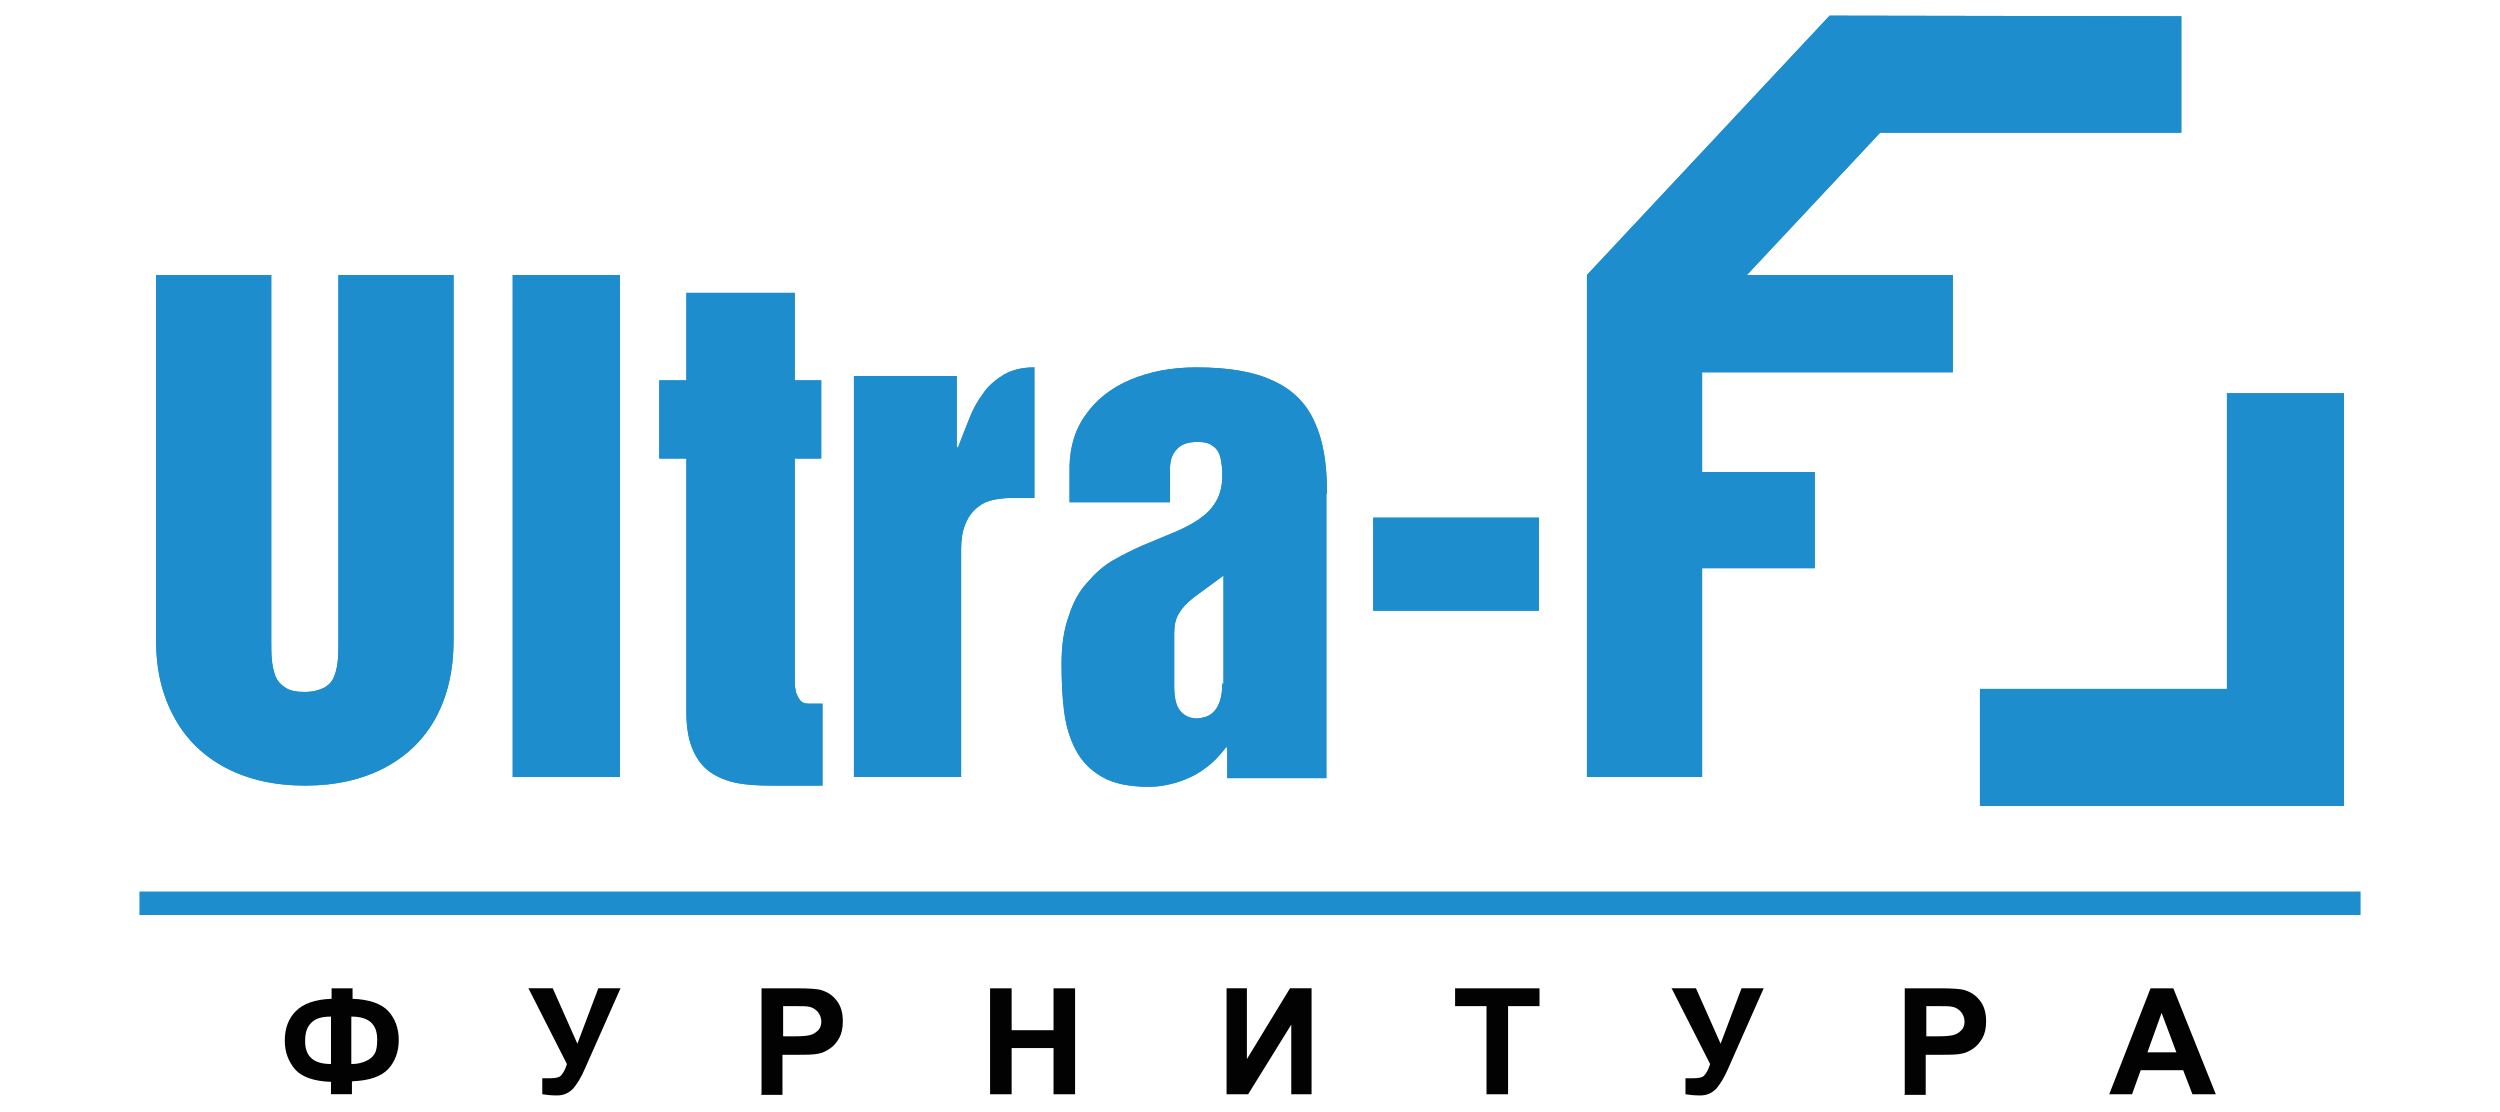
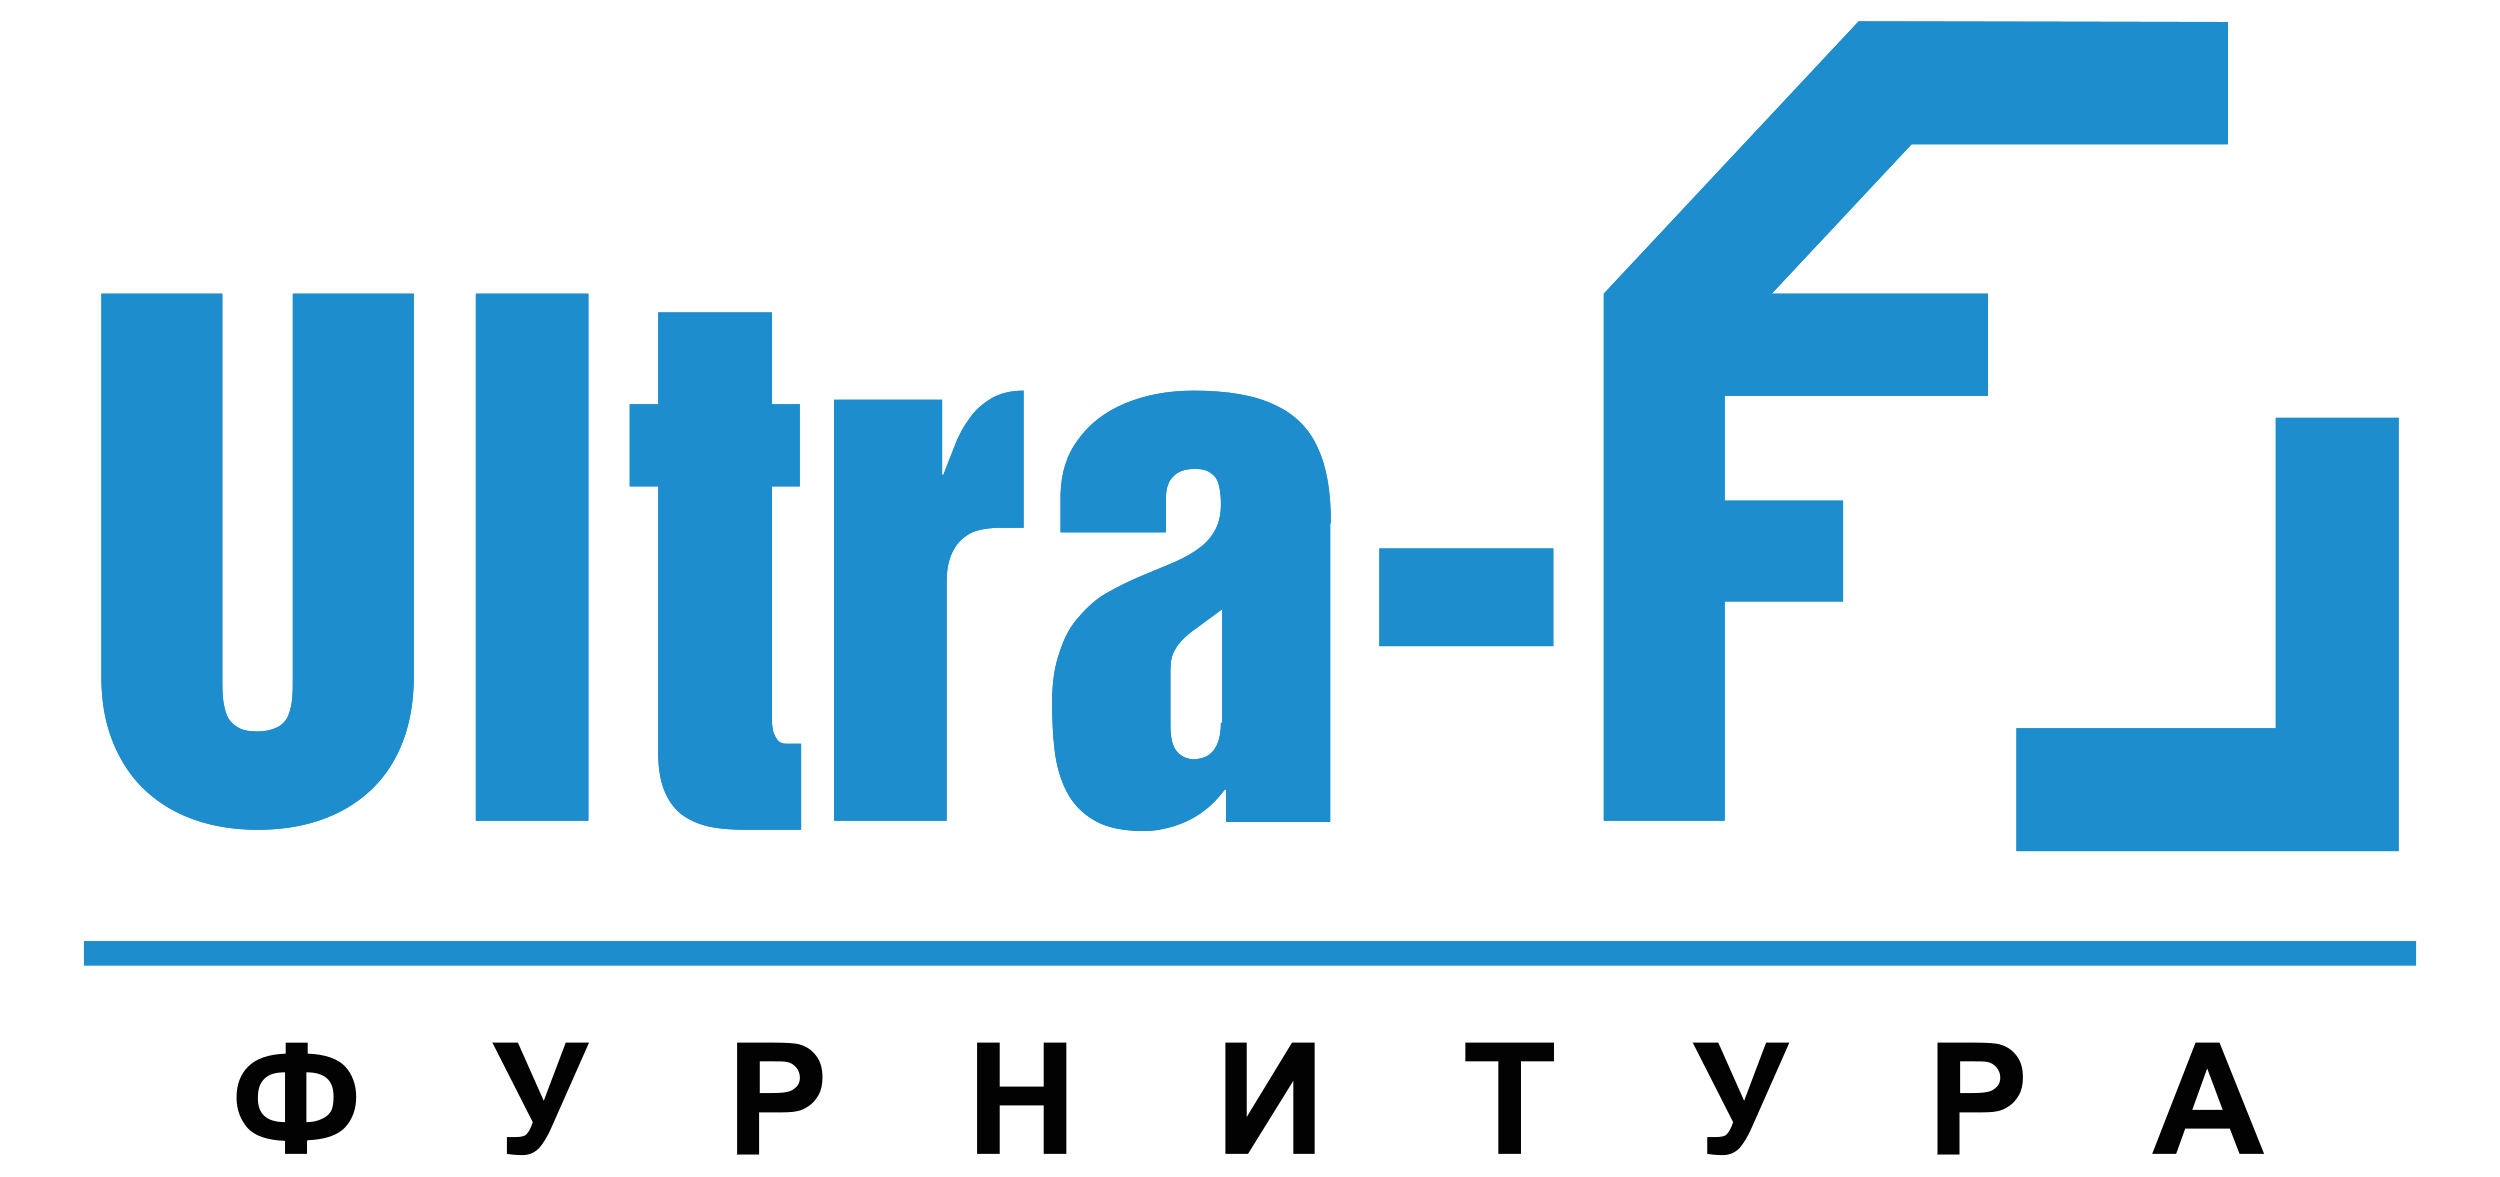
- <svg xmlns="http://www.w3.org/2000/svg" version="1.1" id="Layer_1" x="0px" y="0px" width="180px" height="80px" viewBox="0 0 150 70" enable-background="new 0 0 150 70" xml:space="preserve">
+ <svg xmlns="http://www.w3.org/2000/svg" version="1.1" id="Layer_1" x="0px" y="0px" width="170px" height="80px" viewBox="0 0 150 70" enable-background="new 0 0 150 70" xml:space="preserve">
  <g id="layer">
    <g id="_256306454960">
      <polygon fill="#1D8DCD" points="5.034,56.168 144.967,56.168 144.967,57.646 5.034,57.646   " />
      <path fill="#020202" d="M18.422,68.157v0.779h-1.32v-0.779c-1.086-0.038-1.825-0.309-2.25-0.772    c-0.427-0.506-0.66-1.089-0.66-1.825c0-0.777,0.232-1.397,0.698-1.861c0.465-0.466,1.202-0.738,2.251-0.775v-0.66h1.32v0.66    c1.046,0.037,1.823,0.31,2.25,0.775c0.427,0.464,0.66,1.084,0.66,1.823c0,0.738-0.232,1.357-0.66,1.823s-1.204,0.738-2.25,0.774    L18.422,68.157z M18.422,67.033c0.35,0,0.659-0.078,0.893-0.194c0.271-0.117,0.427-0.271,0.542-0.464    c0.116-0.197,0.156-0.506,0.156-0.894c0-0.972-0.543-1.436-1.63-1.436v2.987H18.422z M17.102,67.033v-2.987    c-0.581,0-0.971,0.116-1.241,0.388c-0.271,0.271-0.389,0.62-0.389,1.166C15.472,66.567,16.016,67.033,17.102,67.033z     M29.56,62.261h1.513l1.552,3.493l1.32-3.493h1.398l-2.251,5.084c-0.232,0.544-0.505,0.971-0.738,1.242    c-0.273,0.271-0.582,0.426-1.009,0.426c-0.387,0-0.699-0.036-0.931-0.076v-1.008c0.195,0,0.349,0,0.505,0    c0.311,0,0.542-0.04,0.66-0.157c0.116-0.116,0.271-0.349,0.387-0.736l-2.444-4.813L29.56,62.261z M44.227,68.937v-6.674h2.172    c0.815,0,1.358,0.036,1.591,0.114c0.389,0.117,0.699,0.31,0.971,0.661c0.271,0.349,0.387,0.774,0.387,1.318    c0,0.426-0.078,0.773-0.232,1.047c-0.155,0.272-0.35,0.506-0.582,0.66c-0.232,0.156-0.465,0.271-0.698,0.312    c-0.311,0.076-0.776,0.076-1.398,0.076h-0.892v2.525h-1.358L44.227,68.937z M45.587,63.387v1.901h0.737    c0.544,0,0.893-0.04,1.087-0.118c0.194-0.076,0.311-0.192,0.427-0.309c0.116-0.155,0.154-0.31,0.154-0.505    c0-0.234-0.077-0.429-0.232-0.622c-0.154-0.154-0.311-0.269-0.543-0.309c-0.155-0.039-0.504-0.039-0.969-0.039H45.587z     M58.625,68.937v-6.674h1.358v2.639h2.639v-2.639h1.358v6.674h-1.358v-2.909h-2.639v2.909H58.625z M73.525,62.261h1.279v4.463    l2.717-4.463h1.358v6.676H77.6v-4.385l-2.717,4.385h-1.359v-6.676H73.525z M89.9,68.937v-5.55h-1.979v-1.124h5.318v1.124h-1.98    v5.55H89.9z M101.582,62.261h1.514l1.552,3.493l1.319-3.493h1.396l-2.25,5.084c-0.232,0.544-0.505,0.971-0.737,1.242    c-0.272,0.271-0.582,0.426-1.008,0.426c-0.391,0-0.7-0.036-0.933-0.076v-1.008c0.194,0,0.351,0,0.505,0    c0.311,0,0.543-0.04,0.657-0.157c0.119-0.116,0.272-0.349,0.391-0.736l-2.446-4.813L101.582,62.261z M116.25,68.937v-6.674h2.175    c0.814,0,1.356,0.036,1.591,0.114c0.388,0.117,0.697,0.31,0.971,0.661c0.27,0.349,0.388,0.774,0.388,1.318    c0,0.426-0.08,0.773-0.234,1.047c-0.153,0.272-0.349,0.506-0.582,0.66c-0.231,0.156-0.465,0.271-0.7,0.312    c-0.311,0.076-0.775,0.076-1.396,0.076h-0.893v2.525h-1.358L116.25,68.937z M117.608,63.387v1.901h0.737    c0.544,0,0.891-0.04,1.087-0.118c0.195-0.076,0.31-0.192,0.428-0.309c0.115-0.155,0.155-0.31,0.155-0.505    c0-0.234-0.078-0.429-0.234-0.622c-0.153-0.154-0.31-0.269-0.542-0.309c-0.156-0.039-0.504-0.039-0.971-0.039H117.608z     M135.846,68.937h-1.473l-0.583-1.514h-2.677l-0.544,1.514h-1.437l2.602-6.674h1.436L135.846,68.937z M133.362,66.296    l-0.931-2.483l-0.893,2.483H133.362z" />
      <path fill="#1D8DCD" d="M6.083,40.335c0,1.901,0.387,3.493,1.164,4.889c0.737,1.359,1.825,2.407,3.221,3.146    c1.397,0.734,3.065,1.122,5.005,1.122s3.608-0.388,5.006-1.122c1.398-0.739,2.484-1.787,3.222-3.146    c0.737-1.356,1.125-2.989,1.125-4.889V17.324h-7.257v23.088c0,0.428,0,0.814-0.038,1.203c-0.038,0.388-0.116,0.736-0.232,1.009    c-0.116,0.313-0.349,0.542-0.622,0.699c-0.311,0.154-0.698,0.271-1.242,0.271c-0.504,0-0.931-0.078-1.202-0.271    c-0.311-0.195-0.505-0.428-0.622-0.699c-0.116-0.311-0.194-0.658-0.232-1.009c-0.039-0.389-0.039-0.775-0.039-1.203V17.325H6.083    V40.335z M28.55,48.95h6.753V17.325H28.55V48.95z M39.493,44.915c0,0.97,0.155,1.786,0.427,2.365    c0.272,0.62,0.659,1.09,1.125,1.398c0.465,0.312,1.047,0.543,1.668,0.659s1.319,0.154,2.056,0.154h3.298v-5.16h-0.893    c-0.233,0-0.387-0.078-0.504-0.196c-0.116-0.152-0.194-0.311-0.272-0.505c-0.038-0.191-0.078-0.427-0.078-0.619    c0-0.232,0-0.388,0-0.58V28.888h1.668V23.96h-1.667v-5.51h-6.83v5.51h-1.708v4.928h1.708v16.065V44.915z M49.971,48.95H56.8    V34.593c0-0.582,0.079-1.125,0.272-1.59c0.192-0.466,0.465-0.854,0.93-1.165c0.427-0.311,1.048-0.427,1.825-0.466h1.59v-8.227    c-0.776,0-1.397,0.154-1.939,0.466c-0.506,0.311-0.969,0.698-1.282,1.164c-0.348,0.467-0.659,1.009-0.892,1.629    c-0.232,0.583-0.466,1.166-0.698,1.787h-0.079v-4.501h-6.48V48.95H49.971z M79.851,31.063c0-1.825-0.233-3.299-0.776-4.463    c-0.502-1.166-1.396-2.058-2.597-2.6c-1.204-0.583-2.834-0.854-4.852-0.854c-1.591,0-2.949,0.271-4.153,0.776    c-1.202,0.504-2.133,1.242-2.794,2.172c-0.698,0.932-1.009,2.02-1.047,3.261v2.289h6.325v-2.056c0-0.543,0.117-0.97,0.428-1.281    c0.273-0.311,0.698-0.466,1.32-0.466c0.428,0,0.738,0.079,0.97,0.272c0.232,0.155,0.388,0.388,0.465,0.736    c0.078,0.311,0.116,0.699,0.116,1.125c0,0.659-0.154,1.242-0.427,1.669c-0.273,0.465-0.66,0.816-1.125,1.125    c-0.467,0.31-1.01,0.582-1.591,0.815c-0.583,0.234-1.204,0.505-1.863,0.776c-0.621,0.271-1.242,0.583-1.862,0.934    c-0.622,0.348-1.165,0.854-1.63,1.397c-0.504,0.54-0.893,1.239-1.165,2.094c-0.31,0.854-0.465,1.824-0.465,3.027    c0,1.049,0.038,2.018,0.155,2.949c0.116,0.93,0.349,1.745,0.738,2.482c0.389,0.736,0.932,1.282,1.669,1.706    c0.736,0.426,1.745,0.62,2.949,0.62c0.621,0,1.242-0.116,1.861-0.309c0.583-0.195,1.166-0.466,1.669-0.854    c0.504-0.352,0.932-0.817,1.318-1.321h0.078v1.939h6.247V31.139L79.851,31.063z M73.254,43.054c0,0.427-0.039,0.774-0.154,1.124    c-0.117,0.35-0.272,0.582-0.506,0.775c-0.233,0.194-0.542,0.271-0.893,0.312c-0.466,0-0.815-0.155-1.086-0.466    c-0.272-0.312-0.389-0.854-0.389-1.553v-3.337c0-0.505,0.079-0.933,0.311-1.282c0.195-0.349,0.505-0.658,0.893-0.97l1.901-1.397    v6.828L73.254,43.054z M82.762,38.475H93.2v-5.86H82.762V38.475z" />
      <polygon fill="#1D8DCD" points="96.227,17.325 111.516,0.987 133.674,1.025 133.674,8.361 114.697,8.361 101.582,22.369   " />
      <polygon fill="#1D8DCD" points="143.919,24.774 143.919,50.773 120.986,50.773 120.986,43.401 136.546,43.401 136.546,24.774       " />
      <polygon fill="#1D8DCD" points="96.227,48.95 103.483,48.95 103.483,35.797 110.585,35.797 110.585,29.742 103.483,29.742     103.483,23.455 119.276,23.455 119.276,17.325 96.227,17.325   " />
      <path fill="#1D8DCD" d="M6.083,40.335c0,1.901,0.387,3.493,1.164,4.889c0.737,1.359,1.825,2.407,3.221,3.146    c1.397,0.734,3.065,1.122,5.005,1.122s3.608-0.388,5.006-1.122c1.398-0.739,2.484-1.787,3.222-3.146    c0.737-1.356,1.125-2.989,1.125-4.889V17.324h-7.257v23.088c0,0.428,0,0.814-0.038,1.203c-0.038,0.388-0.116,0.736-0.232,1.009    c-0.116,0.313-0.349,0.542-0.622,0.699c-0.311,0.154-0.698,0.271-1.242,0.271c-0.504,0-0.931-0.078-1.202-0.271    c-0.311-0.195-0.505-0.428-0.622-0.699c-0.116-0.311-0.194-0.658-0.232-1.009c-0.039-0.389-0.039-0.775-0.039-1.203V17.325H6.083    V40.335z M28.55,48.95h6.753V17.325H28.55V48.95z M39.493,44.915c0,0.97,0.155,1.786,0.427,2.365    c0.272,0.62,0.659,1.09,1.125,1.398c0.465,0.312,1.047,0.543,1.668,0.659s1.319,0.154,2.056,0.154h3.298v-5.16h-0.893    c-0.233,0-0.387-0.078-0.504-0.196c-0.116-0.152-0.194-0.311-0.272-0.505c-0.038-0.191-0.078-0.427-0.078-0.619    c0-0.232,0-0.388,0-0.58V28.888h1.668V23.96h-1.667v-5.51h-6.83v5.51h-1.708v4.928h1.708v16.065V44.915z M49.971,48.95H56.8    V34.593c0-0.582,0.079-1.125,0.272-1.59c0.192-0.466,0.465-0.854,0.93-1.165c0.427-0.311,1.048-0.427,1.825-0.466h1.59v-8.227    c-0.776,0-1.397,0.154-1.939,0.466c-0.506,0.311-0.969,0.698-1.282,1.164c-0.348,0.467-0.659,1.009-0.892,1.629    c-0.232,0.583-0.466,1.166-0.698,1.787h-0.079v-4.501h-6.48V48.95H49.971z M79.851,31.063c0-1.825-0.233-3.299-0.776-4.463    c-0.502-1.166-1.396-2.058-2.597-2.6c-1.204-0.583-2.834-0.854-4.852-0.854c-1.591,0-2.949,0.271-4.153,0.776    c-1.202,0.504-2.133,1.242-2.794,2.172c-0.698,0.932-1.009,2.02-1.047,3.261v2.289h6.325v-2.056c0-0.543,0.117-0.97,0.428-1.281    c0.273-0.311,0.698-0.466,1.32-0.466c0.428,0,0.738,0.079,0.97,0.272c0.232,0.155,0.388,0.388,0.465,0.736    c0.078,0.311,0.116,0.699,0.116,1.125c0,0.659-0.154,1.242-0.427,1.669c-0.273,0.465-0.66,0.816-1.125,1.125    c-0.467,0.31-1.01,0.582-1.591,0.815c-0.583,0.234-1.204,0.505-1.863,0.776c-0.621,0.271-1.242,0.583-1.862,0.934    c-0.622,0.348-1.165,0.854-1.63,1.397c-0.504,0.54-0.893,1.239-1.165,2.094c-0.31,0.854-0.465,1.824-0.465,3.027    c0,1.049,0.038,2.018,0.155,2.949c0.116,0.93,0.349,1.745,0.738,2.482c0.389,0.736,0.932,1.282,1.669,1.706    c0.736,0.426,1.745,0.62,2.949,0.62c0.621,0,1.242-0.116,1.861-0.309c0.583-0.195,1.166-0.466,1.669-0.854    c0.504-0.352,0.932-0.817,1.318-1.321h0.078v1.939h6.247V31.139L79.851,31.063z M73.254,43.054c0,0.427-0.039,0.774-0.154,1.124    c-0.117,0.35-0.272,0.582-0.506,0.775c-0.233,0.194-0.542,0.271-0.893,0.312c-0.466,0-0.815-0.155-1.086-0.466    c-0.272-0.312-0.389-0.854-0.389-1.553v-3.337c0-0.505,0.079-0.933,0.311-1.282c0.195-0.349,0.505-0.658,0.893-0.97l1.901-1.397    v6.828L73.254,43.054z M82.762,38.475H93.2v-5.86H82.762V38.475z" />
      <polygon fill="#1D8DCD" points="96.227,17.325 111.516,0.987 133.674,1.025 133.674,8.361 114.697,8.361 101.582,22.369   " />
      <polygon fill="#1D8DCD" points="143.919,24.774 143.919,50.773 120.986,50.773 120.986,43.401 136.546,43.401 136.546,24.774       " />
      <polygon fill="#1D8DCD" points="96.227,48.95 103.483,48.95 103.483,35.797 110.585,35.797 110.585,29.742 103.483,29.742     103.483,23.455 119.276,23.455 119.276,17.325 96.227,17.325   " />
    </g>
  </g>
</svg>
